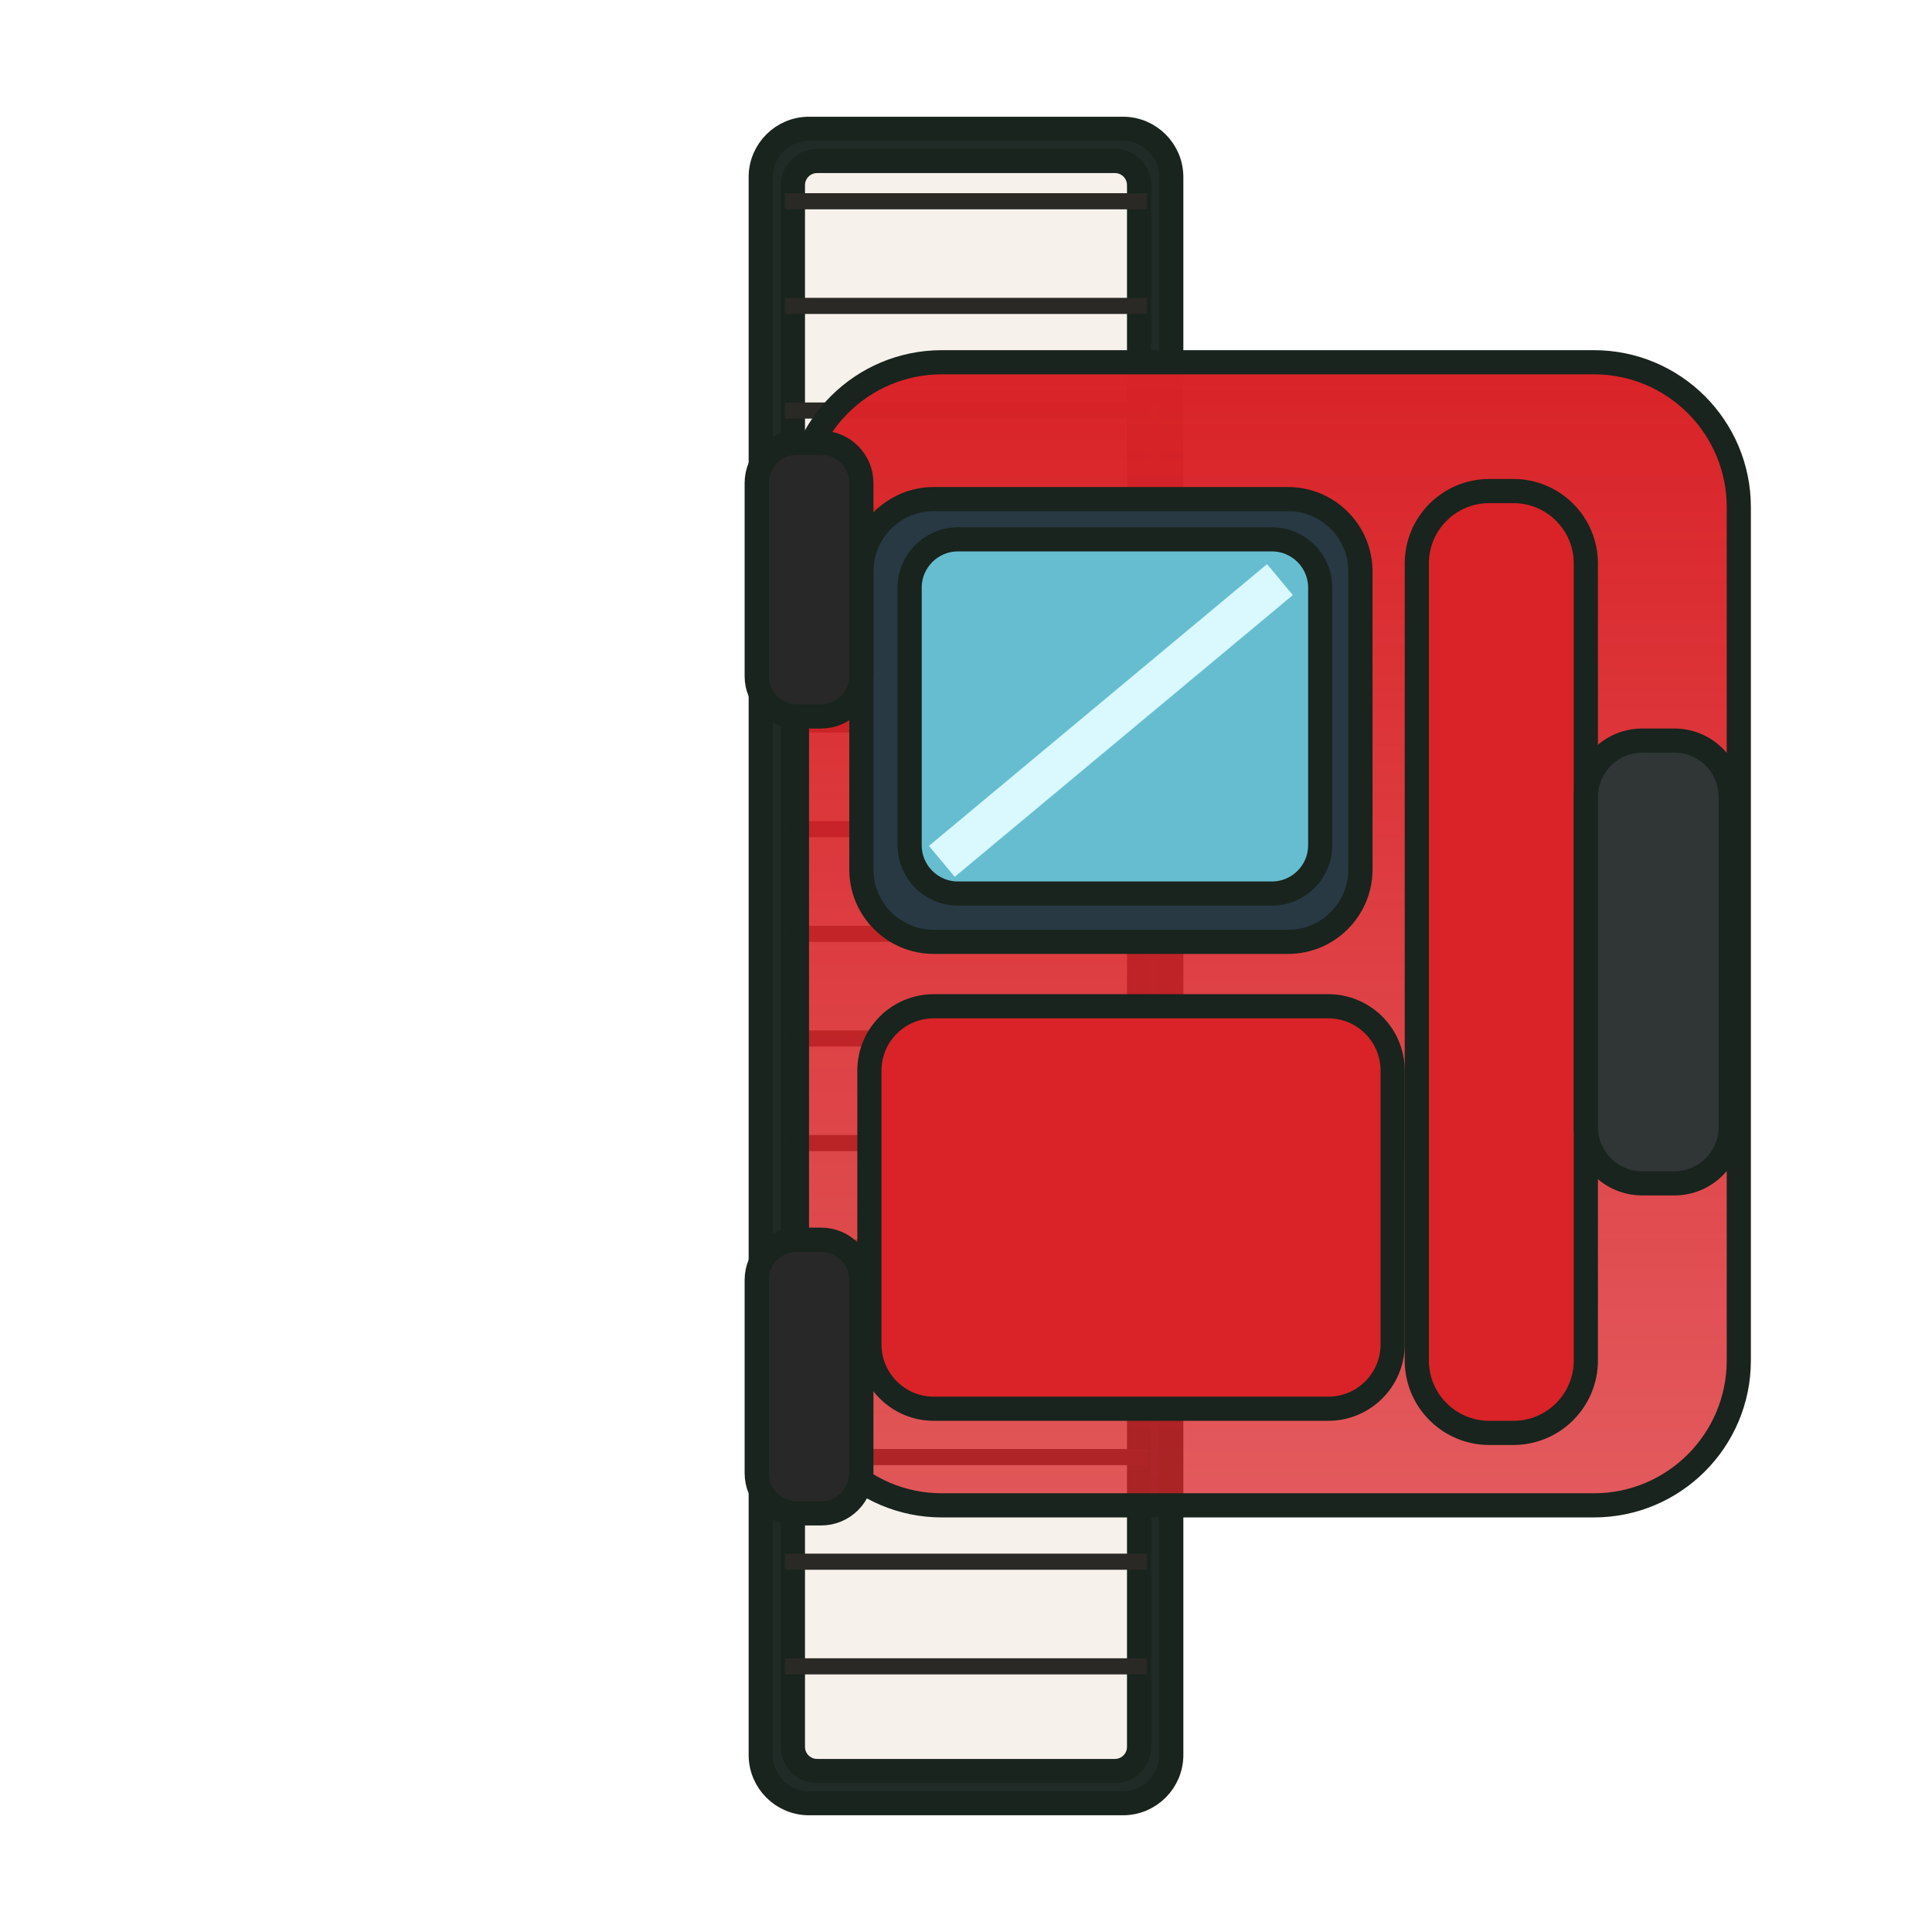
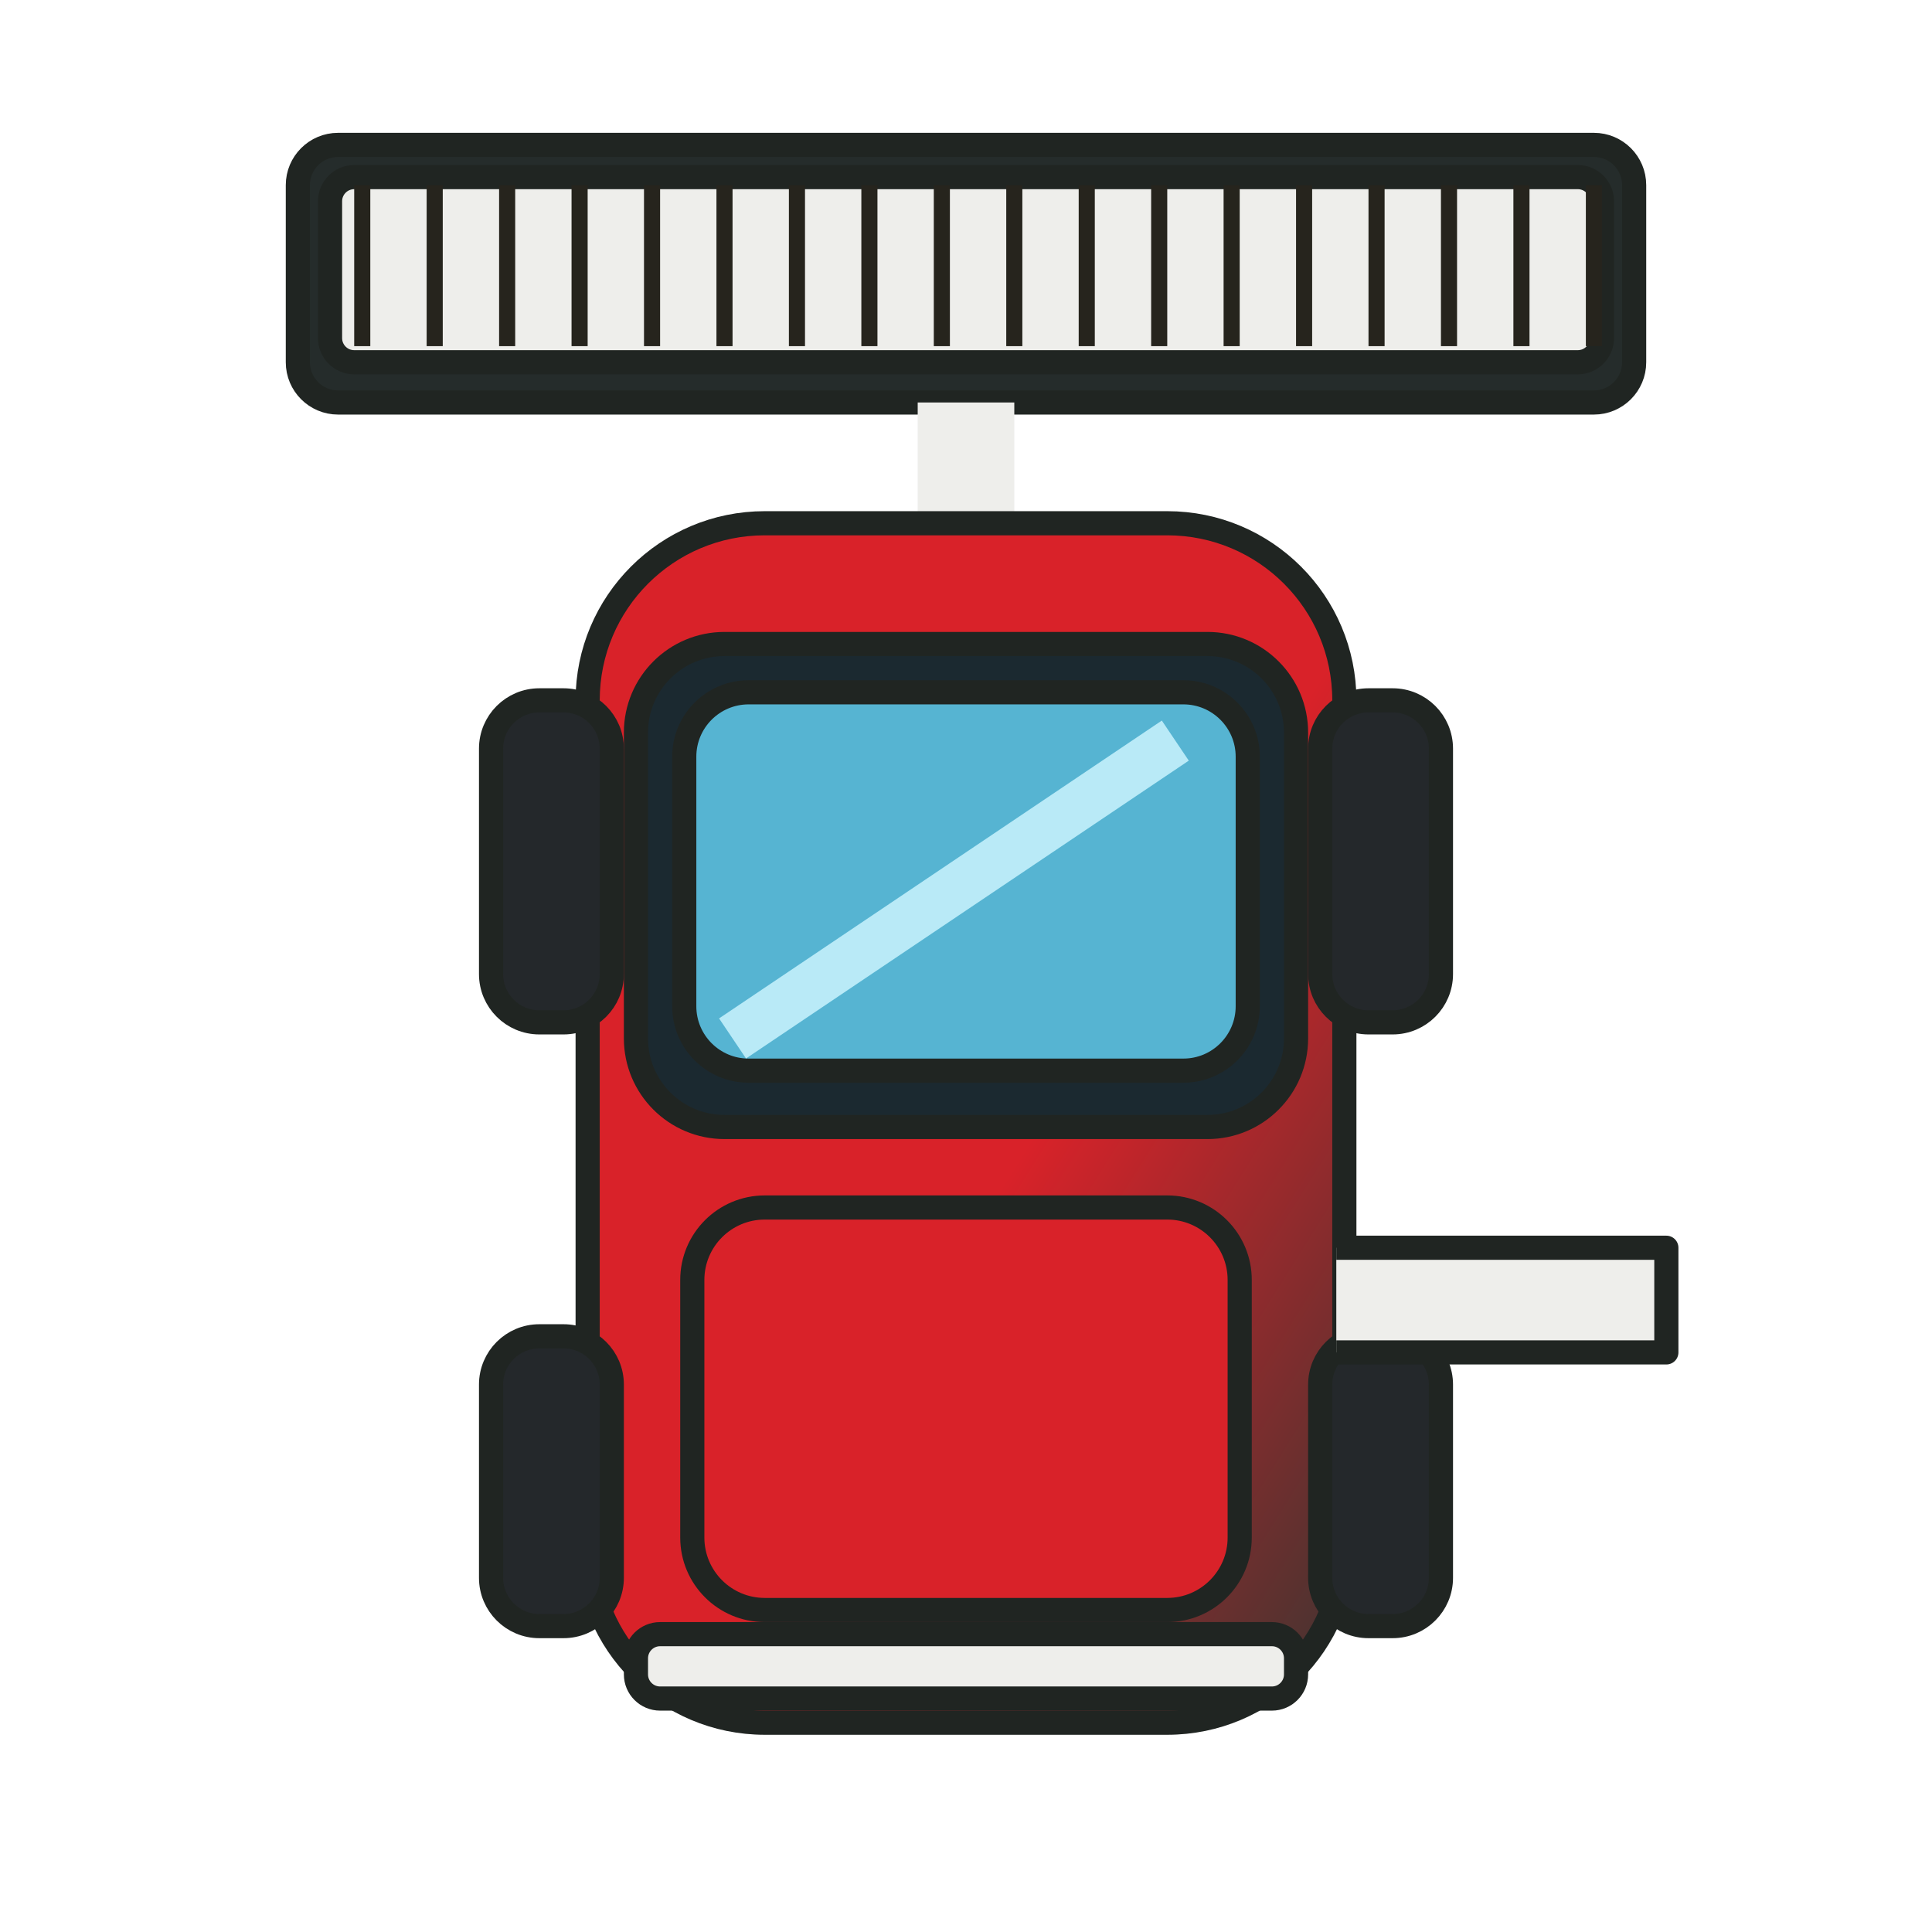
<svg xmlns="http://www.w3.org/2000/svg" viewBox="0 0 240 240">
  <defs>
-     <linearGradient id="g" x2="0" y2="1">
-       <stop stop-color="#d92328" />
-       <stop offset="1" stop-color="#d92328" stop-opacity=".75" />
+     <linearGradient id="body" x1="0" y1="0" x2="1" y2="1">
+       <stop stop-color="#d92229" />
+       <stop offset=".55" stop-color="#d92229" />
+       <stop offset="1" stop-color="#3b3531" />
    </linearGradient>
  </defs>
-   <g stroke="#18241d" stroke-width="3" stroke-linejoin="round">
-     <rect x="94.5" y="16" width="51" height="208" rx="6" fill="#202b28" />
-     <rect x="98.5" y="20" width="43" height="200" rx="3" fill="#f6f1eb" />
-     <g stroke="#2a2925" stroke-width="2">
-       <path d="M97.5 25h45" />
-       <path d="M97.5 38h45" />
-       <path d="M97.5 51h45" />
-       <path d="M97.5 64h45" />
-       <path d="M97.5 77h45" />
-       <path d="M97.5 90h45" />
-       <path d="M97.5 103h45" />
-       <path d="M97.5 116h45" />
-       <path d="M97.5 129h45" />
-       <path d="M97.5 142h45" />
-       <path d="M97.5 155h45" />
-       <path d="M97.5 168h45" />
-       <path d="M97.5 181h45" />
-       <path d="M97.5 194h45" />
-       <path d="M97.5 207h45" />
+   <g stroke="#202522" stroke-width="3" stroke-linejoin="round">
+     <rect x="37" y="18" width="166" height="32" rx="5" fill="#252c2b" />
+     <rect x="41" y="22" width="158" height="23" rx="3" fill="#eeeeeb" />
+     <g stroke="#26241d" stroke-width="2">
+       <path d="M45 23v20" />
+       <path d="M54 23v20" />
+       <path d="M63 23v20" />
+       <path d="M72 23v20" />
+       <path d="M81 23v20" />
+       <path d="M90 23v20" />
+       <path d="M99 23v20" />
+       <path d="M108 23v20" />
+       <path d="M117 23v20" />
+       <path d="M126 23v20" />
+       <path d="M135 23v20" />
+       <path d="M144 23v20" />
+       <path d="M153 23v20" />
+       <path d="M162 23v20" />
+       <path d="M171 23v20" />
+       <path d="M180 23v20" />
+       <path d="M189 23v20" />
+       <path d="M198 23v20" />
    </g>
-     <rect x="99" y="45" width="117" height="142" rx="18" fill="url(#g)" />
-     <rect x="107" y="62" width="62" height="55" rx="9" fill="#283944" />
-     <rect x="113" y="67" width="51" height="44" rx="6" fill="#67bdd0" />
-     <path d="M117 107l42-35" stroke="#d9f9ff" stroke-width="5" />
-     <rect x="108" y="125" width="65" height="50" rx="8" fill="#d92328" />
-     <rect x="176" y="61" width="21" height="117" rx="9" fill="#d92328" />
-     <rect x="197" y="92" width="18" height="55" rx="7" fill="#303536" />
-     <rect x="94" y="55" width="13" height="34" rx="5" fill="#282828" />
-     <rect x="94" y="154" width="13" height="34" rx="5" fill="#282828" />
+     <path d="M120 50v17" stroke="#eeeeeb" stroke-width="12" />
+     <rect x="73" y="65" width="94" height="149" rx="22" fill="url(#body)" />
+     <rect x="79" y="80" width="82" height="60" rx="11" fill="#1b2930" />
+     <rect x="85" y="86" width="70" height="47" rx="8" fill="#56b4d2" />
+     <path d="M91 129l55-37" stroke="#b9eaf7" stroke-width="6" />
+     <rect x="86" y="150" width="68" height="50" rx="9" fill="#d92229" />
+     <rect x="79" y="203" width="82" height="8" rx="3" fill="#eeeeeb" />
+     <rect x="61" y="87" width="15" height="40" rx="6" fill="#24282b" />
+     <rect x="164" y="87" width="15" height="40" rx="6" fill="#24282b" />
+     <rect x="61" y="166" width="15" height="36" rx="6" fill="#24282b" />
+     <rect x="164" y="166" width="15" height="36" rx="6" fill="#24282b" />
+     <path d="M166 155h41v13h-41" fill="#eeeeeb" />
  </g>
</svg>
